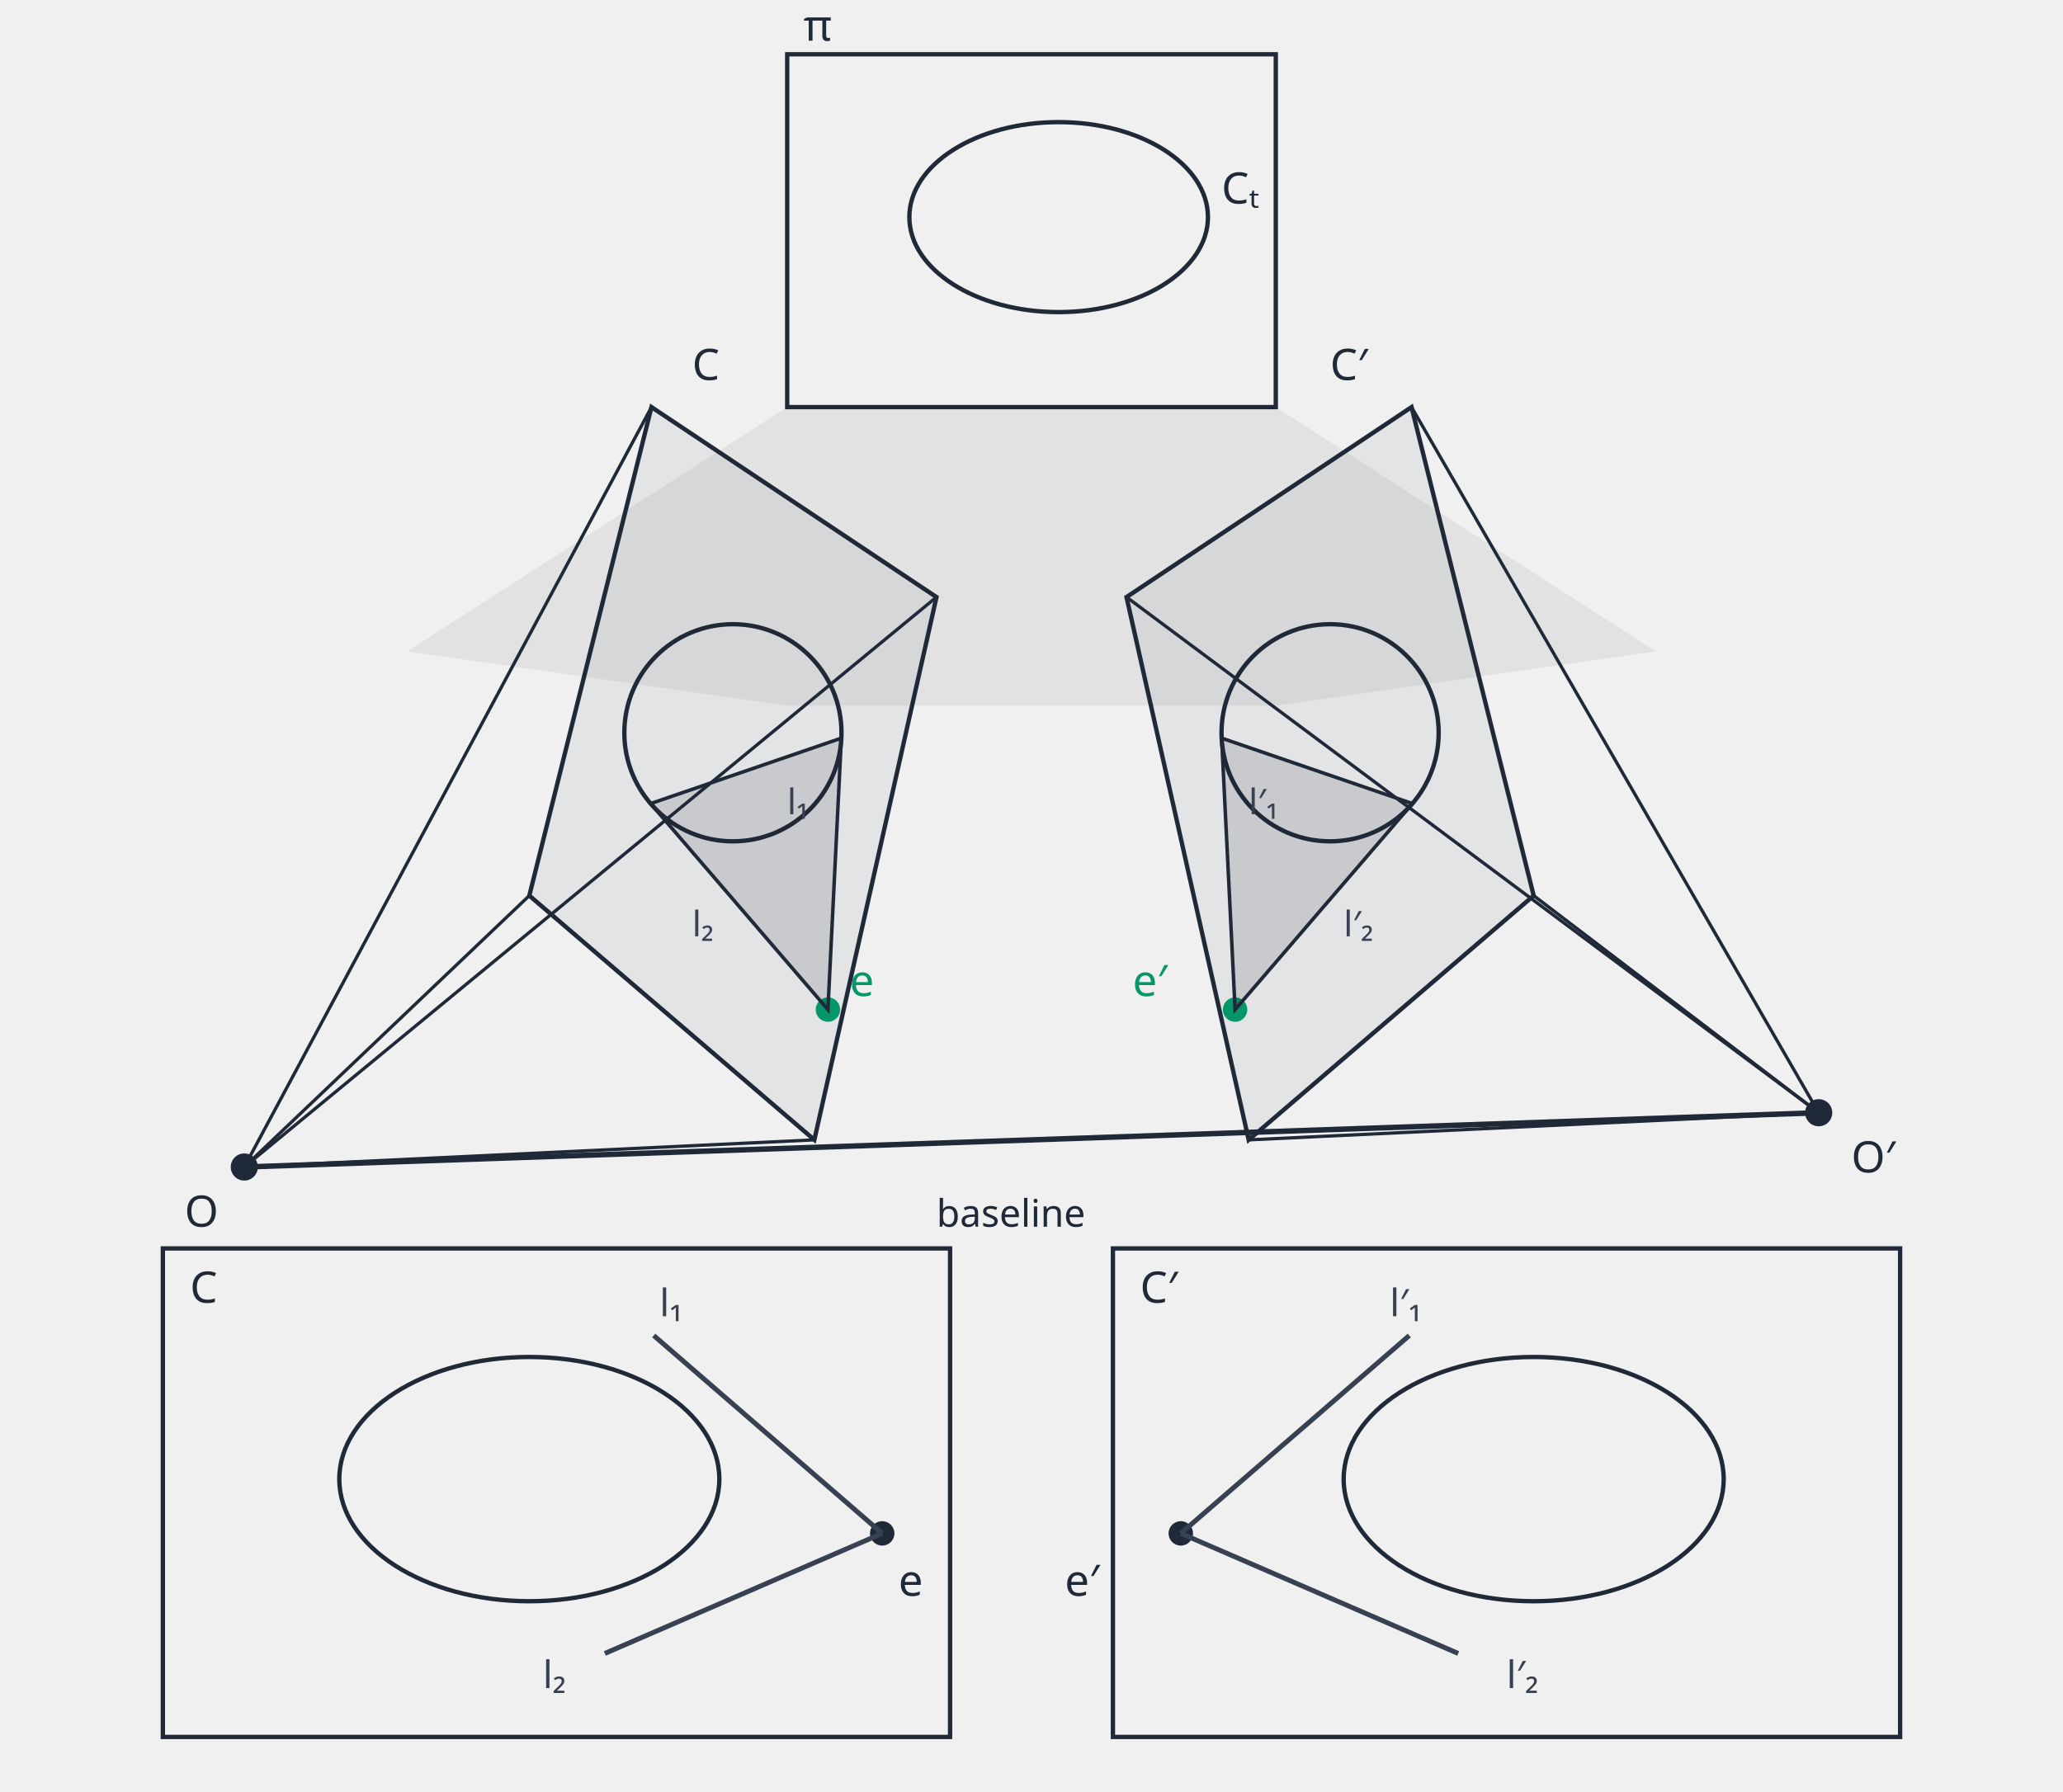
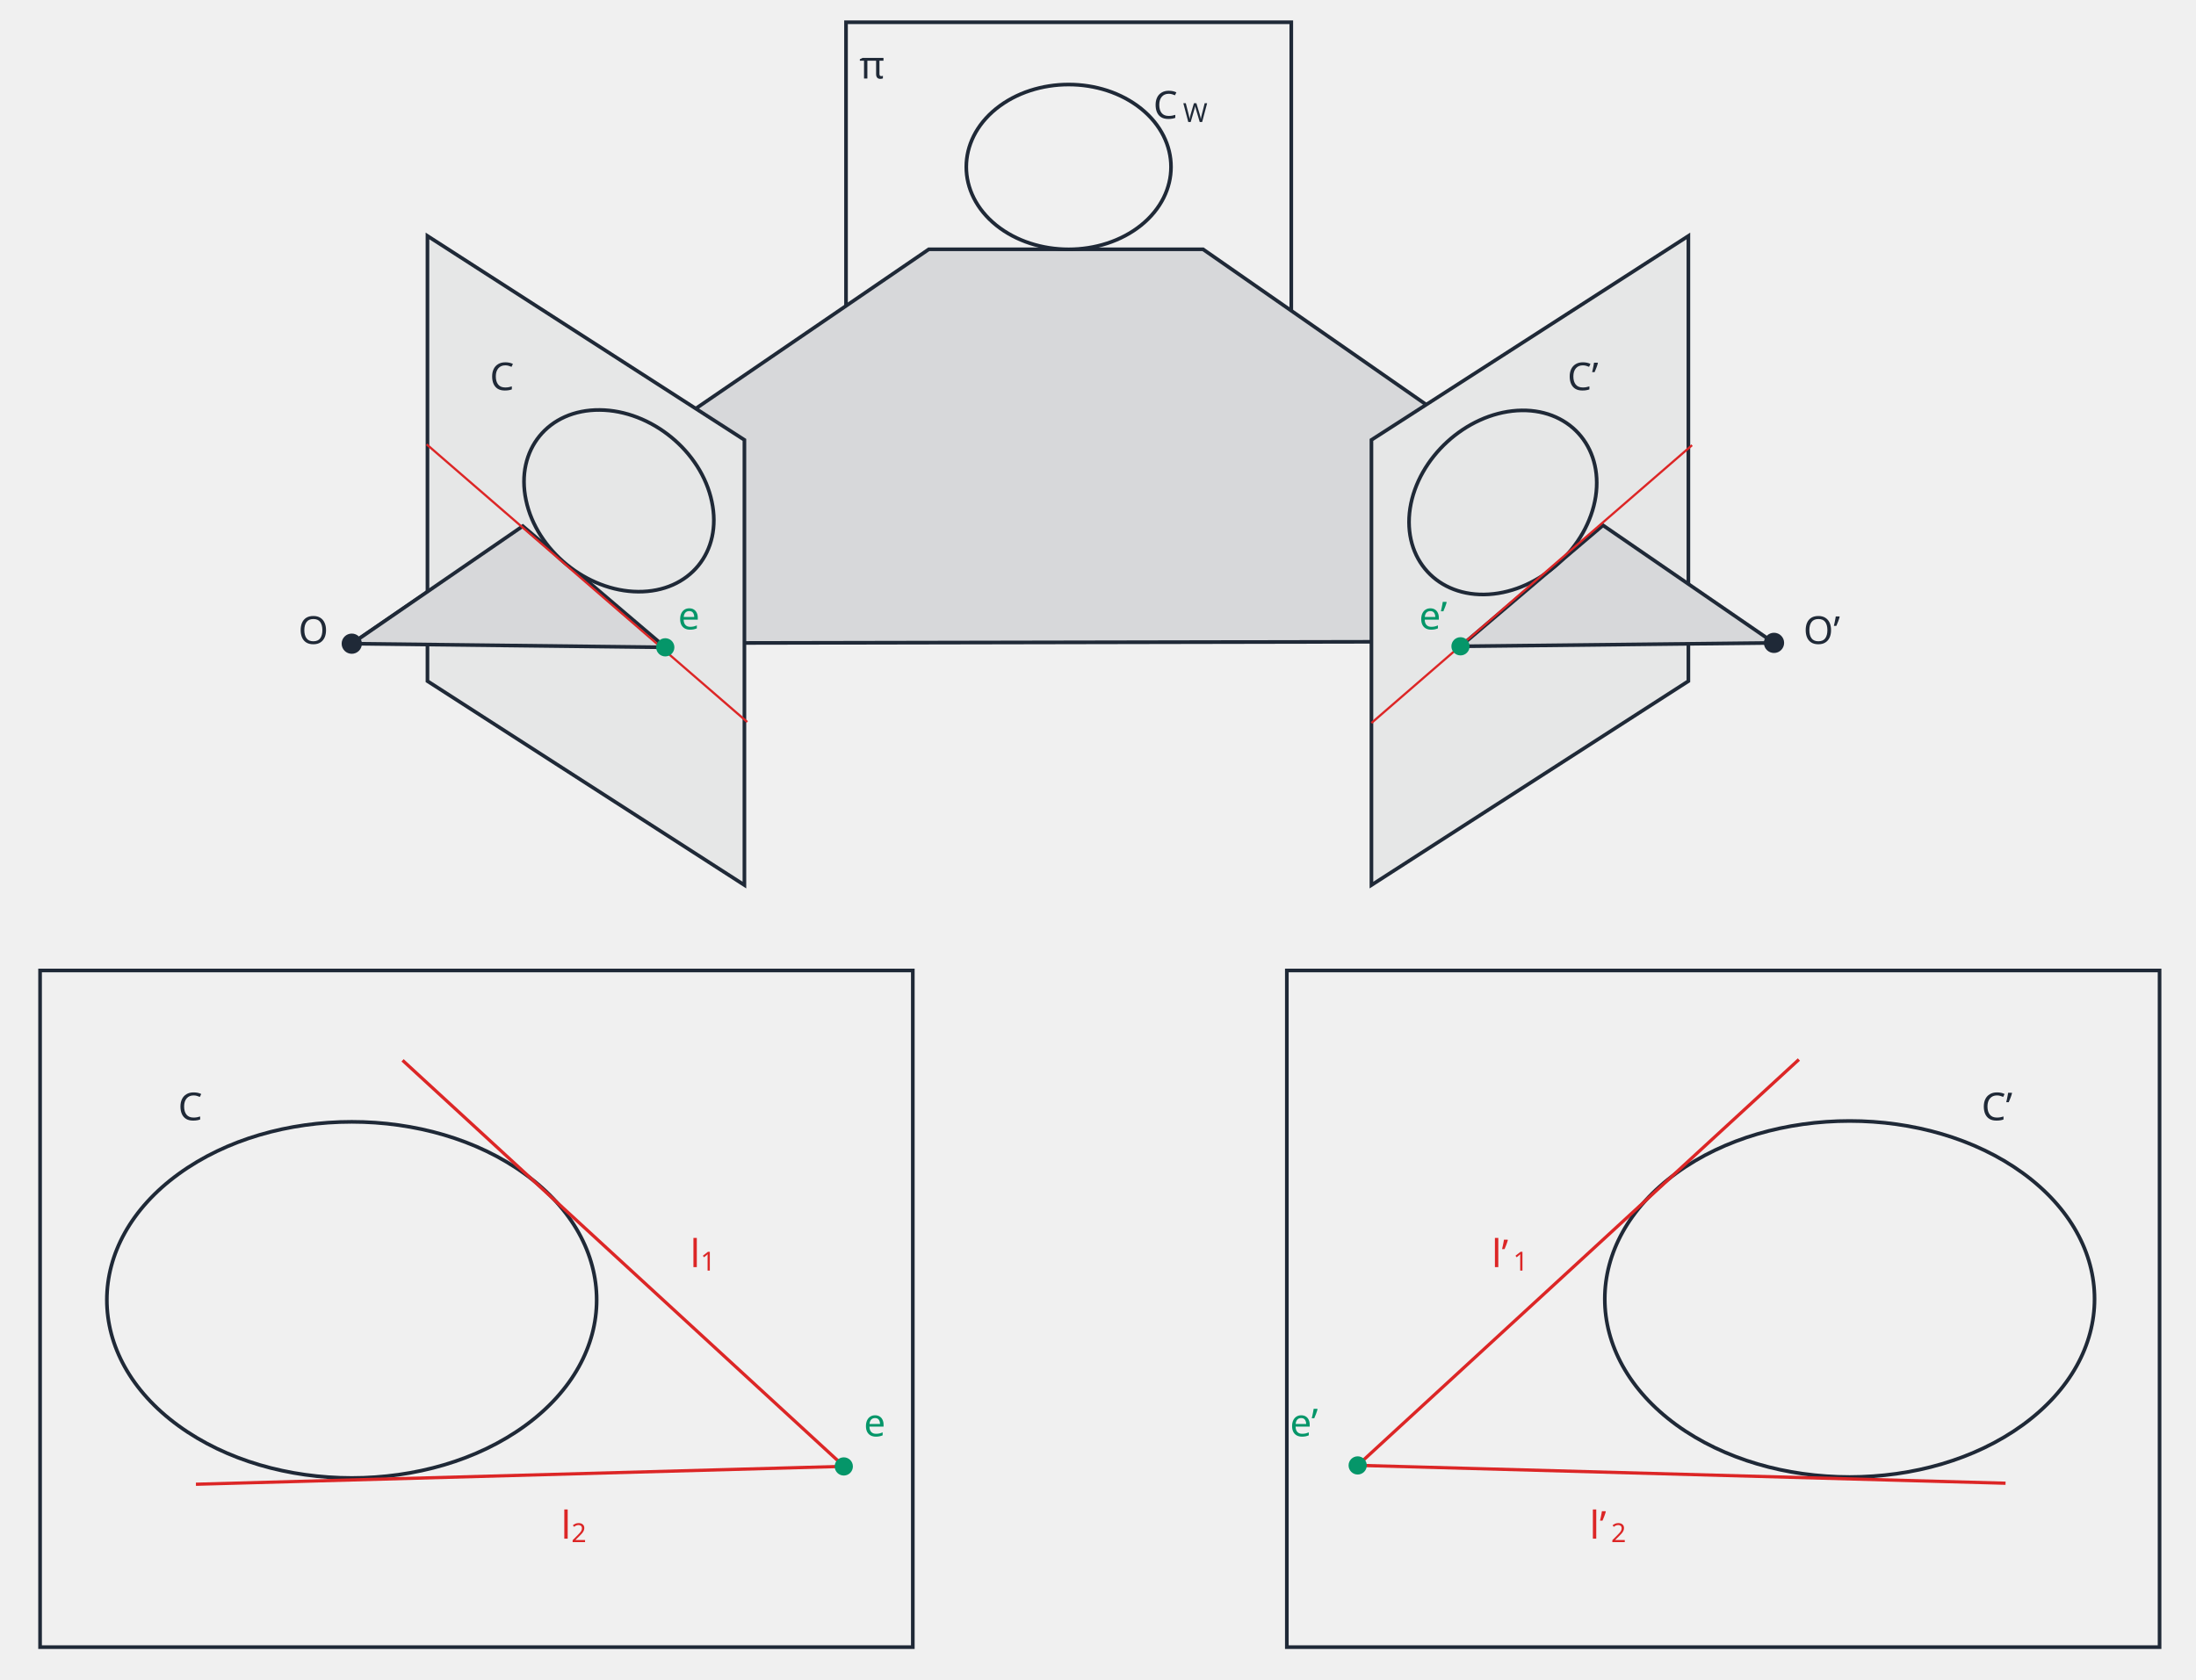
- <svg xmlns="http://www.w3.org/2000/svg" viewBox="0 0 760 660" font-family="sans-serif" font-size="16">
-   <rect x="290" y="20" width="180" height="130" fill="none" stroke="#1f2937" stroke-width="1.6" />
-   <text x="296" y="15" fill="#1f2937">π</text>
-   <ellipse cx="390" cy="80" rx="55" ry="35" fill="none" stroke="#1f2937" stroke-width="1.6" />
-   <text x="450" y="75" fill="#1f2937">Cₜ</text>
-   <polygon points="150,240 290,150 470,150 610,240 470,260 290,260" fill="#1f2937" fill-opacity="0.07" stroke="none" />
-   <circle cx="90" cy="430" r="5" fill="#1f2937" />
-   <text x="68" y="452" fill="#1f2937">O</text>
-   <circle cx="670" cy="410" r="5" fill="#1f2937" />
-   <text x="682" y="432" fill="#1f2937">O′</text>
-   <line x1="90" y1="430" x2="670" y2="410" stroke="#1f2937" stroke-width="2" />
-   <text x="345" y="452" fill="#1f2937" font-size="14">baseline</text>
-   <polygon points="240,150 345,220 300,420 195,330" fill="#1f2937" fill-opacity="0.06" stroke="#1f2937" stroke-width="1.6" />
-   <text x="255" y="140" fill="#1f2937">C</text>
-   <ellipse cx="270" cy="270" rx="40" ry="40" fill="none" stroke="#1f2937" stroke-width="1.6" />
-   <line x1="90" y1="430" x2="240" y2="150" stroke="#1f2937" stroke-width="1.2" />
-   <line x1="90" y1="430" x2="345" y2="220" stroke="#1f2937" stroke-width="1.2" />
-   <line x1="90" y1="430" x2="300" y2="420" stroke="#1f2937" stroke-width="1.2" />
-   <line x1="90" y1="430" x2="195" y2="330" stroke="#1f2937" stroke-width="1.2" />
-   <circle cx="305" cy="372" r="4.5" fill="#059669" />
-   <text x="313" y="367" fill="#059669">e</text>
-   <polygon points="305,372 309.95,271.98 239.68,296.09" fill="#1f2937" fill-opacity="0.14" stroke="#1f2937" stroke-width="1.3" />
-   <text x="290" y="300" fill="#374151" font-size="13">l₁</text>
-   <text x="255" y="345" fill="#374151" font-size="13">l₂</text>
-   <polygon points="520,150 415,220 460,420 565,330" fill="#1f2937" fill-opacity="0.06" stroke="#1f2937" stroke-width="1.6" />
-   <text x="490" y="140" fill="#1f2937">C′</text>
-   <ellipse cx="490" cy="270" rx="40" ry="40" fill="none" stroke="#1f2937" stroke-width="1.6" />
-   <line x1="670" y1="410" x2="520" y2="150" stroke="#1f2937" stroke-width="1.2" />
-   <line x1="670" y1="410" x2="415" y2="220" stroke="#1f2937" stroke-width="1.2" />
-   <line x1="670" y1="410" x2="460" y2="420" stroke="#1f2937" stroke-width="1.2" />
-   <line x1="670" y1="410" x2="565" y2="330" stroke="#1f2937" stroke-width="1.2" />
-   <circle cx="455" cy="372" r="4.5" fill="#059669" />
-   <text x="430" y="367" fill="#059669" text-anchor="end">e′</text>
-   <polygon points="455,372 450.05,271.98 520.32,296.09" fill="#1f2937" fill-opacity="0.14" stroke="#1f2937" stroke-width="1.3" />
-   <text x="460" y="300" fill="#374151" font-size="13">l′₁</text>
-   <text x="495" y="345" fill="#374151" font-size="13">l′₂</text>
-   <rect x="60" y="460" width="290" height="180" fill="none" stroke="#1f2937" stroke-width="1.6" />
-   <text x="70" y="480" fill="#1f2937">C</text>
-   <ellipse cx="195" cy="545" rx="70" ry="45" fill="none" stroke="#1f2937" stroke-width="1.6" />
-   <circle cx="325" cy="565" r="4.5" fill="#1f2937" />
-   <text x="331" y="588" fill="#1f2937">e</text>
-   <line x1="325" y1="565" x2="240.83" y2="492.09" stroke="#374151" stroke-width="1.8" />
-   <text x="243" y="485" fill="#374151" font-size="14">l₁</text>
-   <line x1="325" y1="565" x2="222.81" y2="609.24" stroke="#374151" stroke-width="1.8" />
-   <text x="200" y="622" fill="#374151" font-size="14">l₂</text>
-   <rect x="410" y="460" width="290" height="180" fill="none" stroke="#1f2937" stroke-width="1.6" />
-   <text x="420" y="480" fill="#1f2937">C′</text>
-   <ellipse cx="565" cy="545" rx="70" ry="45" fill="none" stroke="#1f2937" stroke-width="1.6" />
-   <circle cx="435" cy="565" r="4.5" fill="#1f2937" />
-   <text x="405" y="588" fill="#1f2937" text-anchor="end">e′</text>
-   <line x1="435" y1="565" x2="519.17" y2="492.09" stroke="#374151" stroke-width="1.8" />
-   <text x="512" y="485" fill="#374151" font-size="14">l′₁</text>
-   <line x1="435" y1="565" x2="537.19" y2="609.24" stroke="#374151" stroke-width="1.8" />
-   <text x="555" y="622" fill="#374151" font-size="14">l′₂</text>
+ <svg xmlns="http://www.w3.org/2000/svg" viewBox="0 0 1085 830" font-family="sans-serif" font-size="19">
+   <defs>
+     <mask id="kt-pi-mask">
+       <rect x="0" y="0" width="1085" height="830" fill="#fff" />
+       <path d="M 458.9,123.2 L 594.4,123.2 L 872.5,316.8 L 173.8,318.1 L 458.9,123.2 Z" fill="#000" />
+     </mask>
+     <mask id="kt-plane-mask">
+       <rect x="0" y="0" width="1085" height="830" fill="#fff" />
+       <path d="M 173.8,318.1 L 258.3,260.0 L 328.7,319.9 L 173.8,318.1 Z" fill="#000" />
+       <path d="M 876.5,317.7 L 792.0,259.6 L 721.6,319.4 L 876.5,317.7 Z" fill="#000" />
+     </mask>
+     <mask id="kt-region-mask">
+       <rect x="0" y="0" width="1085" height="830" fill="#fff" />
+       <path d="M 211.2,116.6 L 367.8,217.4 L 367.8,437.4 L 211.2,336.6 L 211.2,116.6 Z" fill="#000" />
+       <path d="M 834.2,116.6 L 677.6,217.4 L 677.6,437.4 L 834.2,336.6 L 834.2,116.6 Z" fill="#000" />
+       <path d="M 563.8,53.7 C 583.5,69.6 583.5,95.4 563.8,111.3 C 544.0,127.2 512.0,127.2 492.2,111.3 C 472.5,95.4 472.5,69.6 492.2,53.7 C 512.0,37.8 544.0,37.8 563.8,53.7 Z" fill="#000" />
+       <path d="M 173.8,318.1 L 258.3,260.0 L 328.7,319.9 L 173.8,318.1 Z" fill="#000" />
+       <path d="M 876.5,317.7 L 792.0,259.6 L 721.6,319.4 L 876.5,317.7 Z" fill="#000" />
+     </mask>
+     <mask id="kt-wedgeL-mask">
+       <rect x="0" y="0" width="1085" height="830" fill="#fff" />
+       <path d="M 351.7,247.9 C 357.0,272.7 340.7,292.6 315.3,292.4 C 289.9,292.2 265.1,272.0 259.9,247.2 C 254.6,222.3 270.9,202.4 296.3,202.6 C 321.7,202.8 346.5,223.0 351.7,247.9 Z" fill="#000" />
+     </mask>
+     <mask id="kt-wedgeR-mask">
+       <rect x="0" y="0" width="1085" height="830" fill="#fff" />
+       <path d="M 749.5,202.9 C 774.8,201.3 792.2,220.3 788.4,245.4 C 784.5,270.5 760.9,292.1 735.6,293.7 C 710.3,295.3 692.9,276.3 696.7,251.2 C 700.6,226.2 724.2,204.6 749.5,202.9 Z" fill="#000" />
+     </mask>
+   </defs>
+   <path d="M 418.0,11.0 L 638.0,11.0 L 638.0,231.0 L 418.0,231.0 Z" fill="none" stroke="#1f2937" stroke-width="1.8" mask="url(#kt-pi-mask)" />
+   <text x="424.6" y="38.8" fill="#1f2937">π</text>
+   <path d="M 458.9,123.2 L 594.4,123.2 L 872.5,316.8 L 173.8,318.1 L 458.9,123.2 Z" fill="#1f2937" fill-opacity="0.12" stroke="#1f2937" stroke-width="1.8" mask="url(#kt-region-mask)" />
+   <path d="M 211.2,116.6 L 367.8,217.4 L 367.8,437.4 L 211.2,336.6 L 211.2,116.6 Z" fill="#1f2937" fill-opacity="0.05" stroke="#1f2937" stroke-width="1.8" mask="url(#kt-plane-mask)" />
+   <path d="M 834.2,116.6 L 677.6,217.4 L 677.6,437.4 L 834.2,336.6 L 834.2,116.6 Z" fill="#1f2937" fill-opacity="0.05" stroke="#1f2937" stroke-width="1.8" mask="url(#kt-plane-mask)" />
+   <text x="242.0" y="192.8" fill="#1f2937">C</text>
+   <text x="774.4" y="192.8" fill="#1f2937">C’</text>
+   <path d="M 173.8,318.1 L 258.3,260.0 L 328.7,319.9 L 173.8,318.1 Z" fill="#1f2937" fill-opacity="0.12" stroke="#1f2937" stroke-width="1.8" mask="url(#kt-wedgeL-mask)" />
+   <path d="M 876.5,317.7 L 792.0,259.6 L 721.6,319.4 L 876.5,317.7 Z" fill="#1f2937" fill-opacity="0.12" stroke="#1f2937" stroke-width="1.8" mask="url(#kt-wedgeR-mask)" />
+   <path d="M 563.8,53.7 C 583.5,69.6 583.5,95.4 563.8,111.3 C 544.0,127.2 512.0,127.2 492.2,111.3 C 472.5,95.4 472.5,69.6 492.2,53.7 C 512.0,37.8 544.0,37.8 563.8,53.7 Z" fill="none" stroke="#1f2937" stroke-width="1.8" />
+   <text x="569.8" y="58.6" fill="#1f2937">C<tspan x="584.5" y="60.3" font-size="13">W</tspan>
+   </text>
+   <path d="M 351.7,247.9 C 357.0,272.7 340.7,292.6 315.3,292.4 C 289.9,292.2 265.1,272.0 259.9,247.2 C 254.6,222.3 270.9,202.4 296.3,202.6 C 321.7,202.8 346.5,223.0 351.7,247.9 Z" fill="none" stroke="#1f2937" stroke-width="1.8" />
+   <path d="M 749.5,202.9 C 774.8,201.3 792.2,220.3 788.4,245.4 C 784.5,270.5 760.9,292.1 735.6,293.7 C 710.3,295.3 692.9,276.3 696.7,251.2 C 700.6,226.2 724.2,204.6 749.5,202.9 Z" fill="none" stroke="#1f2937" stroke-width="1.8" />
+   <path d="M 369.2,356.8 L 210.8,219.6 Z" fill="none" stroke="#dc2626" stroke-width="1.1" />
+   <path d="M 677.6,357.3 L 836.0,220.0 Z" fill="none" stroke="#dc2626" stroke-width="1.1" />
+   <circle cx="173.8" cy="318.1" r="5" fill="#1f2937" />
+   <text x="147.4" y="318.2" fill="#1f2937">O</text>
+   <circle cx="876.5" cy="317.7" r="5" fill="#1f2937" />
+   <text x="891.0" y="318.2" fill="#1f2937">O’</text>
+   <circle cx="328.7" cy="319.9" r="4.5" fill="#059669" />
+   <text x="335.0" y="311.0" fill="#059669">e</text>
+   <circle cx="721.6" cy="319.4" r="4.5" fill="#059669" />
+   <text x="715.0" y="311.0" fill="#059669" text-anchor="end">e’</text>
+   <path d="M 19.8,479.6 L 451.0,479.6 L 451.0,814.0 L 19.8,814.0 Z" fill="none" stroke="#1f2937" stroke-width="1.8" />
+   <path d="M 259.4,580.2 C 306.6,614.5 306.6,670.3 259.4,704.6 C 212.1,739.0 135.5,739.0 88.2,704.6 C 41.0,670.3 41.0,614.5 88.2,580.2 C 135.5,545.8 212.1,545.8 259.4,580.2 Z" fill="none" stroke="#1f2937" stroke-width="1.8" />
+   <path d="M 198.9,524.0 L 418.9,726.4 Z" fill="none" stroke="#dc2626" stroke-width="1.6" />
+   <path d="M 96.8,733.5 L 415.4,724.7 Z" fill="none" stroke="#dc2626" stroke-width="1.6" />
+   <text x="88.0" y="553.6" fill="#1f2937">C</text>
+   <text x="341.0" y="626.2" fill="#dc2626">l<tspan x="346.1" y="627.9" font-size="13">1</tspan>
+   </text>
+   <text x="277.2" y="760.4" fill="#dc2626">l<tspan x="282.3" y="762.1" font-size="13">2</tspan>
+   </text>
+   <circle cx="416.9" cy="724.7" r="4.5" fill="#059669" />
+   <text x="426.8" y="709.8" fill="#059669">e</text>
+   <path d="M 635.8,479.6 L 1067.0,479.6 L 1067.0,814.0 L 635.8,814.0 Z" fill="none" stroke="#1f2937" stroke-width="1.8" />
+   <path d="M 828.3,579.7 C 781.1,614.1 781.1,669.8 828.3,704.2 C 875.6,738.5 952.2,738.5 999.4,704.2 C 1046.7,669.8 1046.7,614.1 999.4,579.7 C 952.2,545.4 875.6,545.4 828.3,579.7 Z" fill="none" stroke="#1f2937" stroke-width="1.8" />
+   <path d="M 888.8,523.6 L 668.8,726.0 Z" fill="none" stroke="#dc2626" stroke-width="1.6" />
+   <path d="M 990.9,733.0 L 672.3,724.2 Z" fill="none" stroke="#dc2626" stroke-width="1.6" />
+   <text x="979.0" y="553.6" fill="#1f2937">C’</text>
+   <text x="737.0" y="626.2" fill="#dc2626">l’<tspan x="747.6" y="627.9" font-size="13">1</tspan>
+   </text>
+   <text x="785.4" y="760.4" fill="#dc2626">l’<tspan x="796.0" y="762.1" font-size="13">2</tspan>
+   </text>
+   <circle cx="670.8" cy="724.2" r="4.5" fill="#059669" />
+   <text x="651.2" y="709.8" fill="#059669" text-anchor="end">e’</text>
</svg>
